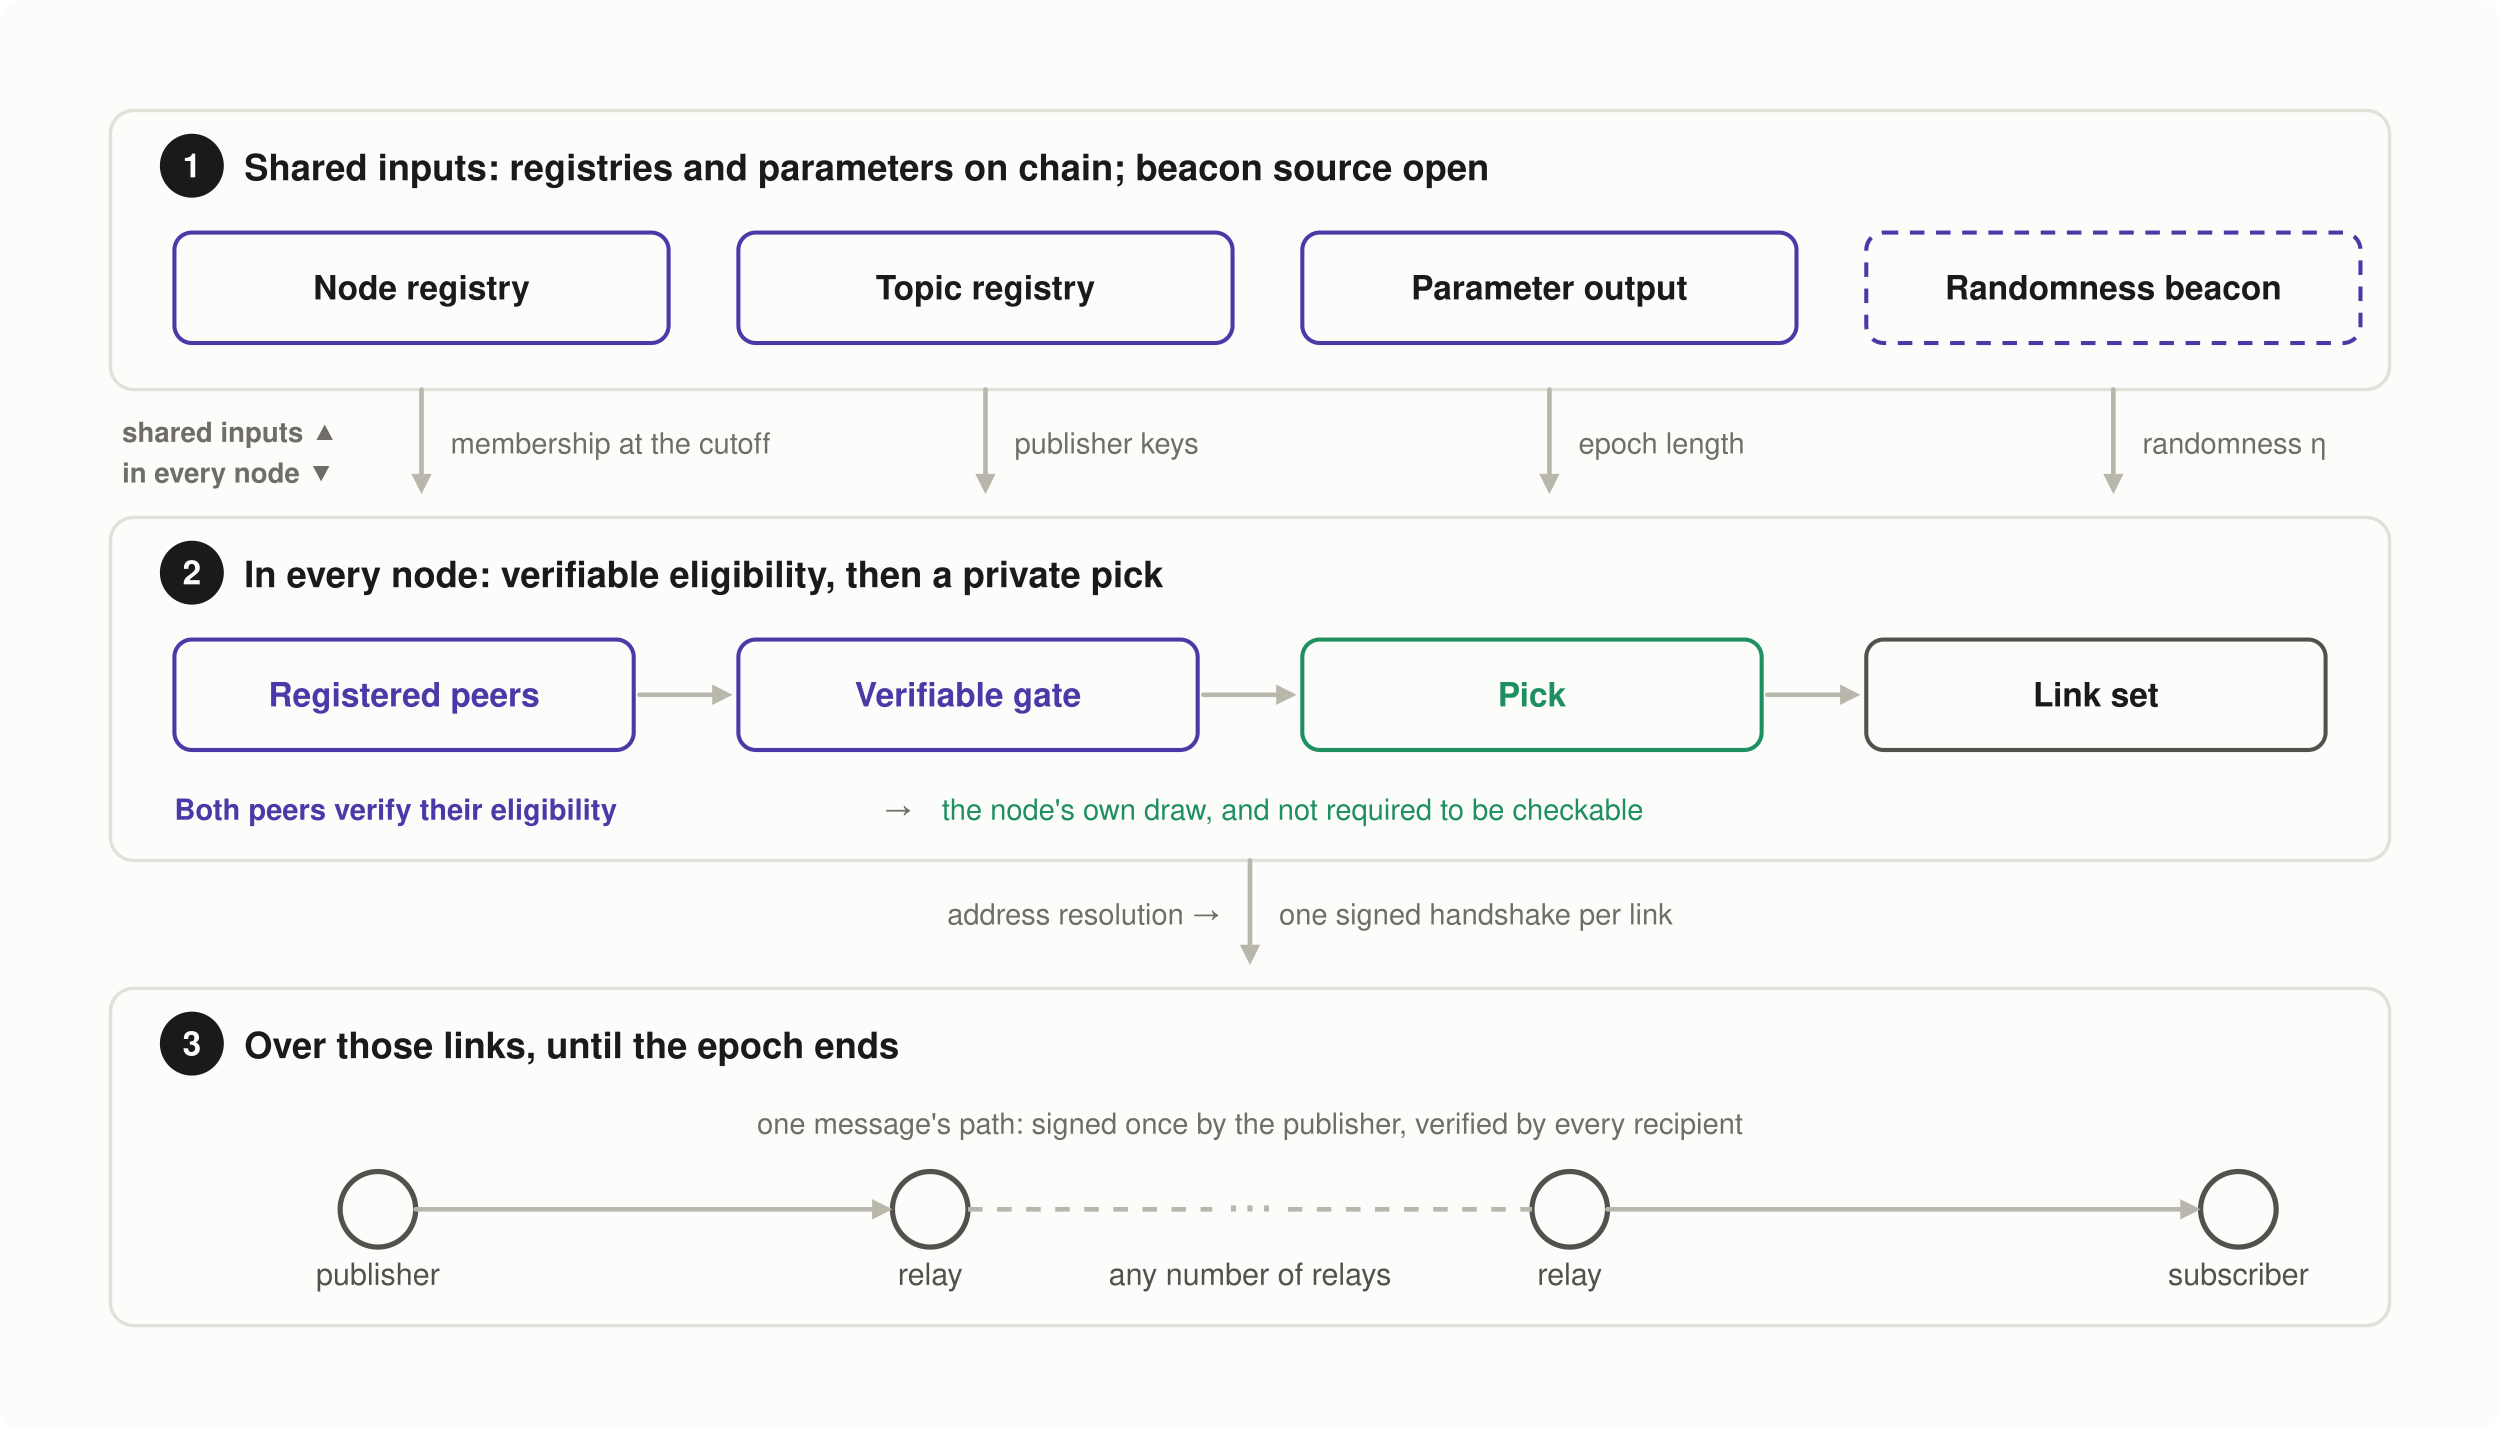
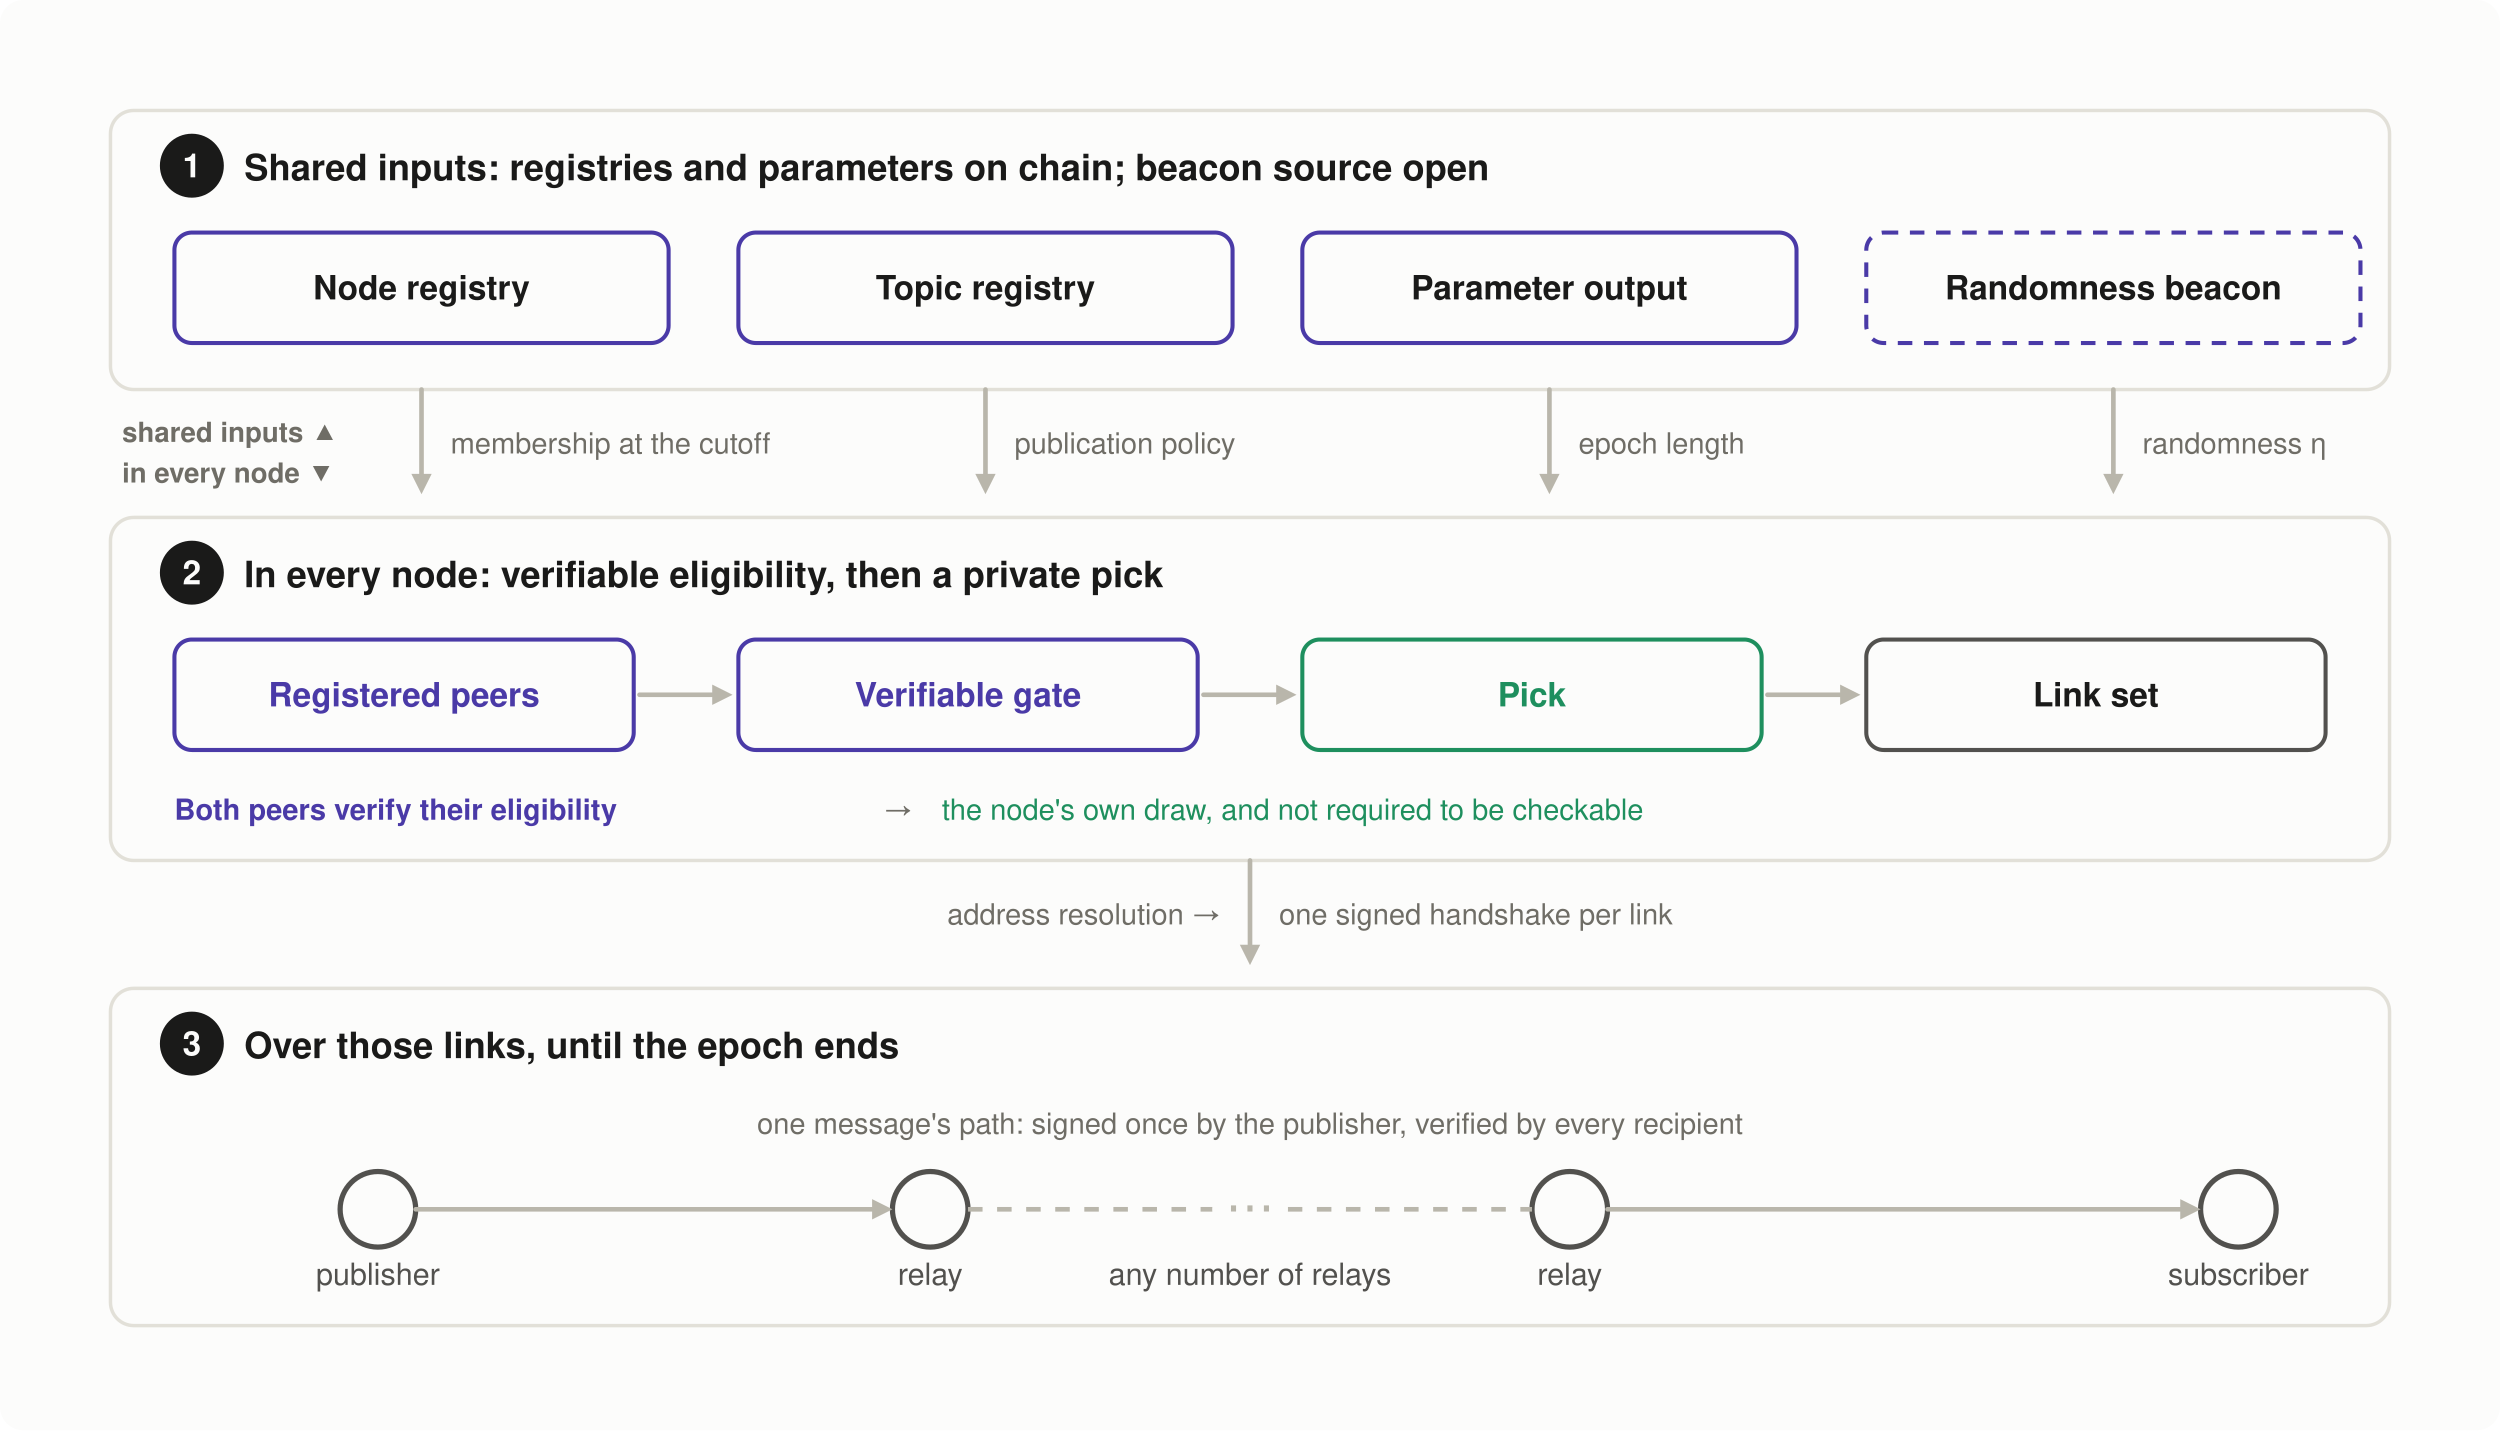
<svg xmlns="http://www.w3.org/2000/svg" viewBox="0 0 860 492" width="860" height="492" role="img" aria-labelledby="t d">
  <rect width="860" height="492" rx="8" fill="#fcfcfb" />
  <rect x="38.0" y="38.0" width="784.0" height="96.0" rx="8" fill="#fcfcfb" stroke="#e2e0d8" stroke-width="1.2" />
  <circle cx="66.0" cy="57.0" r="11.0" fill="#1a1a19" stroke="#1a1a19" stroke-width="0" />
  <text x="66.0" y="61.0" font-size="11.5" fill="#fcfcfb" font-family="-apple-system,BlinkMacSystemFont,Segoe UI,Helvetica,Arial,sans-serif" text-anchor="middle" font-weight="700">1</text>
  <text x="84.0" y="62.0" font-size="12.5" fill="#1a1a19" font-family="-apple-system,BlinkMacSystemFont,Segoe UI,Helvetica,Arial,sans-serif" font-weight="600">Shared inputs: registries and parameters on chain; beacon source open</text>
  <rect x="60.0" y="80.0" width="170.0" height="38.0" rx="6" fill="#fcfcfb" stroke="#4a3aa7" stroke-width="1.4" />
  <text x="145.0" y="103.0" font-size="11.5" fill="#1a1a19" font-family="-apple-system,BlinkMacSystemFont,Segoe UI,Helvetica,Arial,sans-serif" text-anchor="middle" font-weight="600">Node registry</text>
  <line x1="145.0" y1="134.0" x2="145.0" y2="163.0" stroke="#b9b6ab" stroke-width="1.6" stroke-linecap="round" />
  <polygon points="145.0,170.0 141.5,163.0 148.5,163.0" fill="#b9b6ab" />
  <text x="155.0" y="156.0" font-size="10" fill="#6f6d66" font-family="-apple-system,BlinkMacSystemFont,Segoe UI,Helvetica,Arial,sans-serif">membership at the cutoff</text>
  <rect x="254.0" y="80.0" width="170.0" height="38.0" rx="6" fill="#fcfcfb" stroke="#4a3aa7" stroke-width="1.4" />
  <text x="339.0" y="103.0" font-size="11.5" fill="#1a1a19" font-family="-apple-system,BlinkMacSystemFont,Segoe UI,Helvetica,Arial,sans-serif" text-anchor="middle" font-weight="600">Topic registry</text>
  <line x1="339.0" y1="134.0" x2="339.0" y2="163.0" stroke="#b9b6ab" stroke-width="1.6" stroke-linecap="round" />
  <polygon points="339.0,170.0 335.5,163.0 342.5,163.0" fill="#b9b6ab" />
-   <text x="349.0" y="156.0" font-size="10" fill="#6f6d66" font-family="-apple-system,BlinkMacSystemFont,Segoe UI,Helvetica,Arial,sans-serif">publisher keys</text>
+   <text x="349.0" y="156.0" font-size="10" fill="#6f6d66" font-family="-apple-system,BlinkMacSystemFont,Segoe UI,Helvetica,Arial,sans-serif">publication policy</text>
  <rect x="448.0" y="80.0" width="170.0" height="38.0" rx="6" fill="#fcfcfb" stroke="#4a3aa7" stroke-width="1.4" />
  <text x="533.0" y="103.0" font-size="11.5" fill="#1a1a19" font-family="-apple-system,BlinkMacSystemFont,Segoe UI,Helvetica,Arial,sans-serif" text-anchor="middle" font-weight="600">Parameter output</text>
  <line x1="533.0" y1="134.0" x2="533.0" y2="163.0" stroke="#b9b6ab" stroke-width="1.6" stroke-linecap="round" />
  <polygon points="533.0,170.0 529.5,163.0 536.5,163.0" fill="#b9b6ab" />
  <text x="543.0" y="156.0" font-size="10" fill="#6f6d66" font-family="-apple-system,BlinkMacSystemFont,Segoe UI,Helvetica,Arial,sans-serif">epoch length</text>
  <rect x="642.0" y="80.0" width="170.0" height="38.0" rx="6" fill="#fcfcfb" stroke="#4a3aa7" stroke-width="1.4" stroke-dasharray="5 4" />
  <text x="727.0" y="103.0" font-size="11.5" fill="#1a1a19" font-family="-apple-system,BlinkMacSystemFont,Segoe UI,Helvetica,Arial,sans-serif" text-anchor="middle" font-weight="600">Randomness beacon</text>
  <line x1="727.0" y1="134.0" x2="727.0" y2="163.0" stroke="#b9b6ab" stroke-width="1.6" stroke-linecap="round" />
  <polygon points="727.0,170.0 723.5,163.0 730.5,163.0" fill="#b9b6ab" />
  <text x="737.0" y="156.0" font-size="10" fill="#6f6d66" font-family="-apple-system,BlinkMacSystemFont,Segoe UI,Helvetica,Arial,sans-serif">randomness  η</text>
  <text x="42.0" y="152.0" font-size="9.5" fill="#6f6d66" font-family="-apple-system,BlinkMacSystemFont,Segoe UI,Helvetica,Arial,sans-serif" font-weight="600">shared inputs ▲</text>
  <text x="42.0" y="166.0" font-size="9.5" fill="#6f6d66" font-family="-apple-system,BlinkMacSystemFont,Segoe UI,Helvetica,Arial,sans-serif" font-weight="600">in every node ▼</text>
  <rect x="38.0" y="178.0" width="784.0" height="118.0" rx="8" fill="#fcfcfb" stroke="#e2e0d8" stroke-width="1.2" />
  <circle cx="66.0" cy="197.0" r="11.0" fill="#1a1a19" stroke="#1a1a19" stroke-width="0" />
  <text x="66.0" y="201.0" font-size="11.5" fill="#fcfcfb" font-family="-apple-system,BlinkMacSystemFont,Segoe UI,Helvetica,Arial,sans-serif" text-anchor="middle" font-weight="700">2</text>
  <text x="84.0" y="202.0" font-size="12.5" fill="#1a1a19" font-family="-apple-system,BlinkMacSystemFont,Segoe UI,Helvetica,Arial,sans-serif" font-weight="600">In every node: verifiable eligibility, then a private pick</text>
  <rect x="60.0" y="220.0" width="158.0" height="38.0" rx="6" fill="#fcfcfb" stroke="#4a3aa7" stroke-width="1.4" />
  <text x="139.0" y="243.0" font-size="11.5" fill="#4a3aa7" font-family="-apple-system,BlinkMacSystemFont,Segoe UI,Helvetica,Arial,sans-serif" text-anchor="middle" font-weight="600">Registered peers</text>
  <rect x="254.0" y="220.0" width="158.0" height="38.0" rx="6" fill="#fcfcfb" stroke="#4a3aa7" stroke-width="1.4" />
  <text x="333.0" y="243.0" font-size="11.5" fill="#4a3aa7" font-family="-apple-system,BlinkMacSystemFont,Segoe UI,Helvetica,Arial,sans-serif" text-anchor="middle" font-weight="600">Verifiable gate</text>
  <rect x="448.0" y="220.0" width="158.0" height="38.0" rx="6" fill="#fcfcfb" stroke="#1e8f5e" stroke-width="1.4" />
  <text x="527.0" y="243.0" font-size="11.5" fill="#1e8f5e" font-family="-apple-system,BlinkMacSystemFont,Segoe UI,Helvetica,Arial,sans-serif" text-anchor="middle" font-weight="600">Pick</text>
  <rect x="642.0" y="220.0" width="158.0" height="38.0" rx="6" fill="#fcfcfb" stroke="#52514e" stroke-width="1.4" />
  <text x="721.0" y="243.0" font-size="11.5" fill="#1a1a19" font-family="-apple-system,BlinkMacSystemFont,Segoe UI,Helvetica,Arial,sans-serif" text-anchor="middle" font-weight="600">Link set</text>
  <line x1="220.0" y1="239.0" x2="245.0" y2="239.0" stroke="#b9b6ab" stroke-width="1.6" stroke-linecap="round" />
  <polygon points="252.0,239.0 245.0,242.5 245.0,235.5" fill="#b9b6ab" />
  <line x1="414.0" y1="239.0" x2="439.0" y2="239.0" stroke="#b9b6ab" stroke-width="1.6" stroke-linecap="round" />
  <polygon points="446.0,239.0 439.0,242.5 439.0,235.5" fill="#b9b6ab" />
  <line x1="608.0" y1="239.0" x2="633.0" y2="239.0" stroke="#b9b6ab" stroke-width="1.6" stroke-linecap="round" />
  <polygon points="640.0,239.0 633.0,242.5 633.0,235.5" fill="#b9b6ab" />
  <text x="60.0" y="282.0" font-size="10" fill="#4a3aa7" font-family="-apple-system,BlinkMacSystemFont,Segoe UI,Helvetica,Arial,sans-serif" font-weight="600">Both peers verify their eligibility</text>
  <text x="304.0" y="282.0" font-size="10" fill="#6f6d66" font-family="-apple-system,BlinkMacSystemFont,Segoe UI,Helvetica,Arial,sans-serif">→</text>
  <text x="324.0" y="282.0" font-size="10" fill="#1e8f5e" font-family="-apple-system,BlinkMacSystemFont,Segoe UI,Helvetica,Arial,sans-serif">the node's own draw, and not required to be checkable</text>
  <line x1="430.0" y1="296.0" x2="430.0" y2="325.0" stroke="#b9b6ab" stroke-width="1.6" stroke-linecap="round" />
  <polygon points="430.0,332.0 426.5,325.0 433.5,325.0" fill="#b9b6ab" />
  <text x="420.0" y="318.0" font-size="10" fill="#6f6d66" font-family="-apple-system,BlinkMacSystemFont,Segoe UI,Helvetica,Arial,sans-serif" text-anchor="end">address resolution →</text>
  <text x="440.0" y="318.0" font-size="10" fill="#6f6d66" font-family="-apple-system,BlinkMacSystemFont,Segoe UI,Helvetica,Arial,sans-serif">one signed handshake per link</text>
  <rect x="38.0" y="340.0" width="784.0" height="116.0" rx="8" fill="#fcfcfb" stroke="#e2e0d8" stroke-width="1.2" />
  <circle cx="66.0" cy="359.0" r="11.0" fill="#1a1a19" stroke="#1a1a19" stroke-width="0" />
  <text x="66.0" y="363.0" font-size="11.5" fill="#fcfcfb" font-family="-apple-system,BlinkMacSystemFont,Segoe UI,Helvetica,Arial,sans-serif" text-anchor="middle" font-weight="700">3</text>
  <text x="84.0" y="364.0" font-size="12.5" fill="#1a1a19" font-family="-apple-system,BlinkMacSystemFont,Segoe UI,Helvetica,Arial,sans-serif" font-weight="600">Over those links, until the epoch ends</text>
  <text x="430.0" y="390.0" font-size="10" fill="#6f6d66" font-family="-apple-system,BlinkMacSystemFont,Segoe UI,Helvetica,Arial,sans-serif" text-anchor="middle">one message's path: signed once by the publisher, verified by every recipient</text>
  <circle cx="130.0" cy="416.0" r="13.0" fill="#fcfcfb" stroke="#52514e" stroke-width="1.8" />
  <text x="130.0" y="442.0" font-size="10.5" fill="#52514e" font-family="-apple-system,BlinkMacSystemFont,Segoe UI,Helvetica,Arial,sans-serif" text-anchor="middle">publisher</text>
  <circle cx="320.0" cy="416.0" r="13.0" fill="#fcfcfb" stroke="#52514e" stroke-width="1.8" />
  <text x="320.0" y="442.0" font-size="10.5" fill="#52514e" font-family="-apple-system,BlinkMacSystemFont,Segoe UI,Helvetica,Arial,sans-serif" text-anchor="middle">relay</text>
  <circle cx="540.0" cy="416.0" r="13.0" fill="#fcfcfb" stroke="#52514e" stroke-width="1.8" />
  <text x="540.0" y="442.0" font-size="10.5" fill="#52514e" font-family="-apple-system,BlinkMacSystemFont,Segoe UI,Helvetica,Arial,sans-serif" text-anchor="middle">relay</text>
  <circle cx="770.0" cy="416.0" r="13.0" fill="#fcfcfb" stroke="#52514e" stroke-width="1.8" />
  <text x="770.0" y="442.0" font-size="10.5" fill="#52514e" font-family="-apple-system,BlinkMacSystemFont,Segoe UI,Helvetica,Arial,sans-serif" text-anchor="middle">subscriber</text>
  <line x1="143.0" y1="416.0" x2="300.0" y2="416.0" stroke="#b9b6ab" stroke-width="1.6" stroke-linecap="round" />
  <polygon points="307.0,416.0 300.0,419.5 300.0,412.5" fill="#b9b6ab" />
  <line x1="553.0" y1="416.0" x2="750.0" y2="416.0" stroke="#b9b6ab" stroke-width="1.6" stroke-linecap="round" />
  <polygon points="757.0,416.0 750.0,419.5 750.0,412.5" fill="#b9b6ab" />
  <line x1="333.0" y1="416.0" x2="527.0" y2="416.0" stroke="#b9b6ab" stroke-width="1.6" stroke-dasharray="5 5" />
  <circle cx="430.0" cy="416.0" r="13.0" fill="#fcfcfb" stroke="#fcfcfb" stroke-width="0" />
  <text x="430.0" y="421.0" font-size="17" fill="#b9b6ab" font-family="-apple-system,BlinkMacSystemFont,Segoe UI,Helvetica,Arial,sans-serif" text-anchor="middle">⋯</text>
  <text x="430.0" y="442.0" font-size="10.5" fill="#52514e" font-family="-apple-system,BlinkMacSystemFont,Segoe UI,Helvetica,Arial,sans-serif" text-anchor="middle">any number of relays</text>
</svg>
